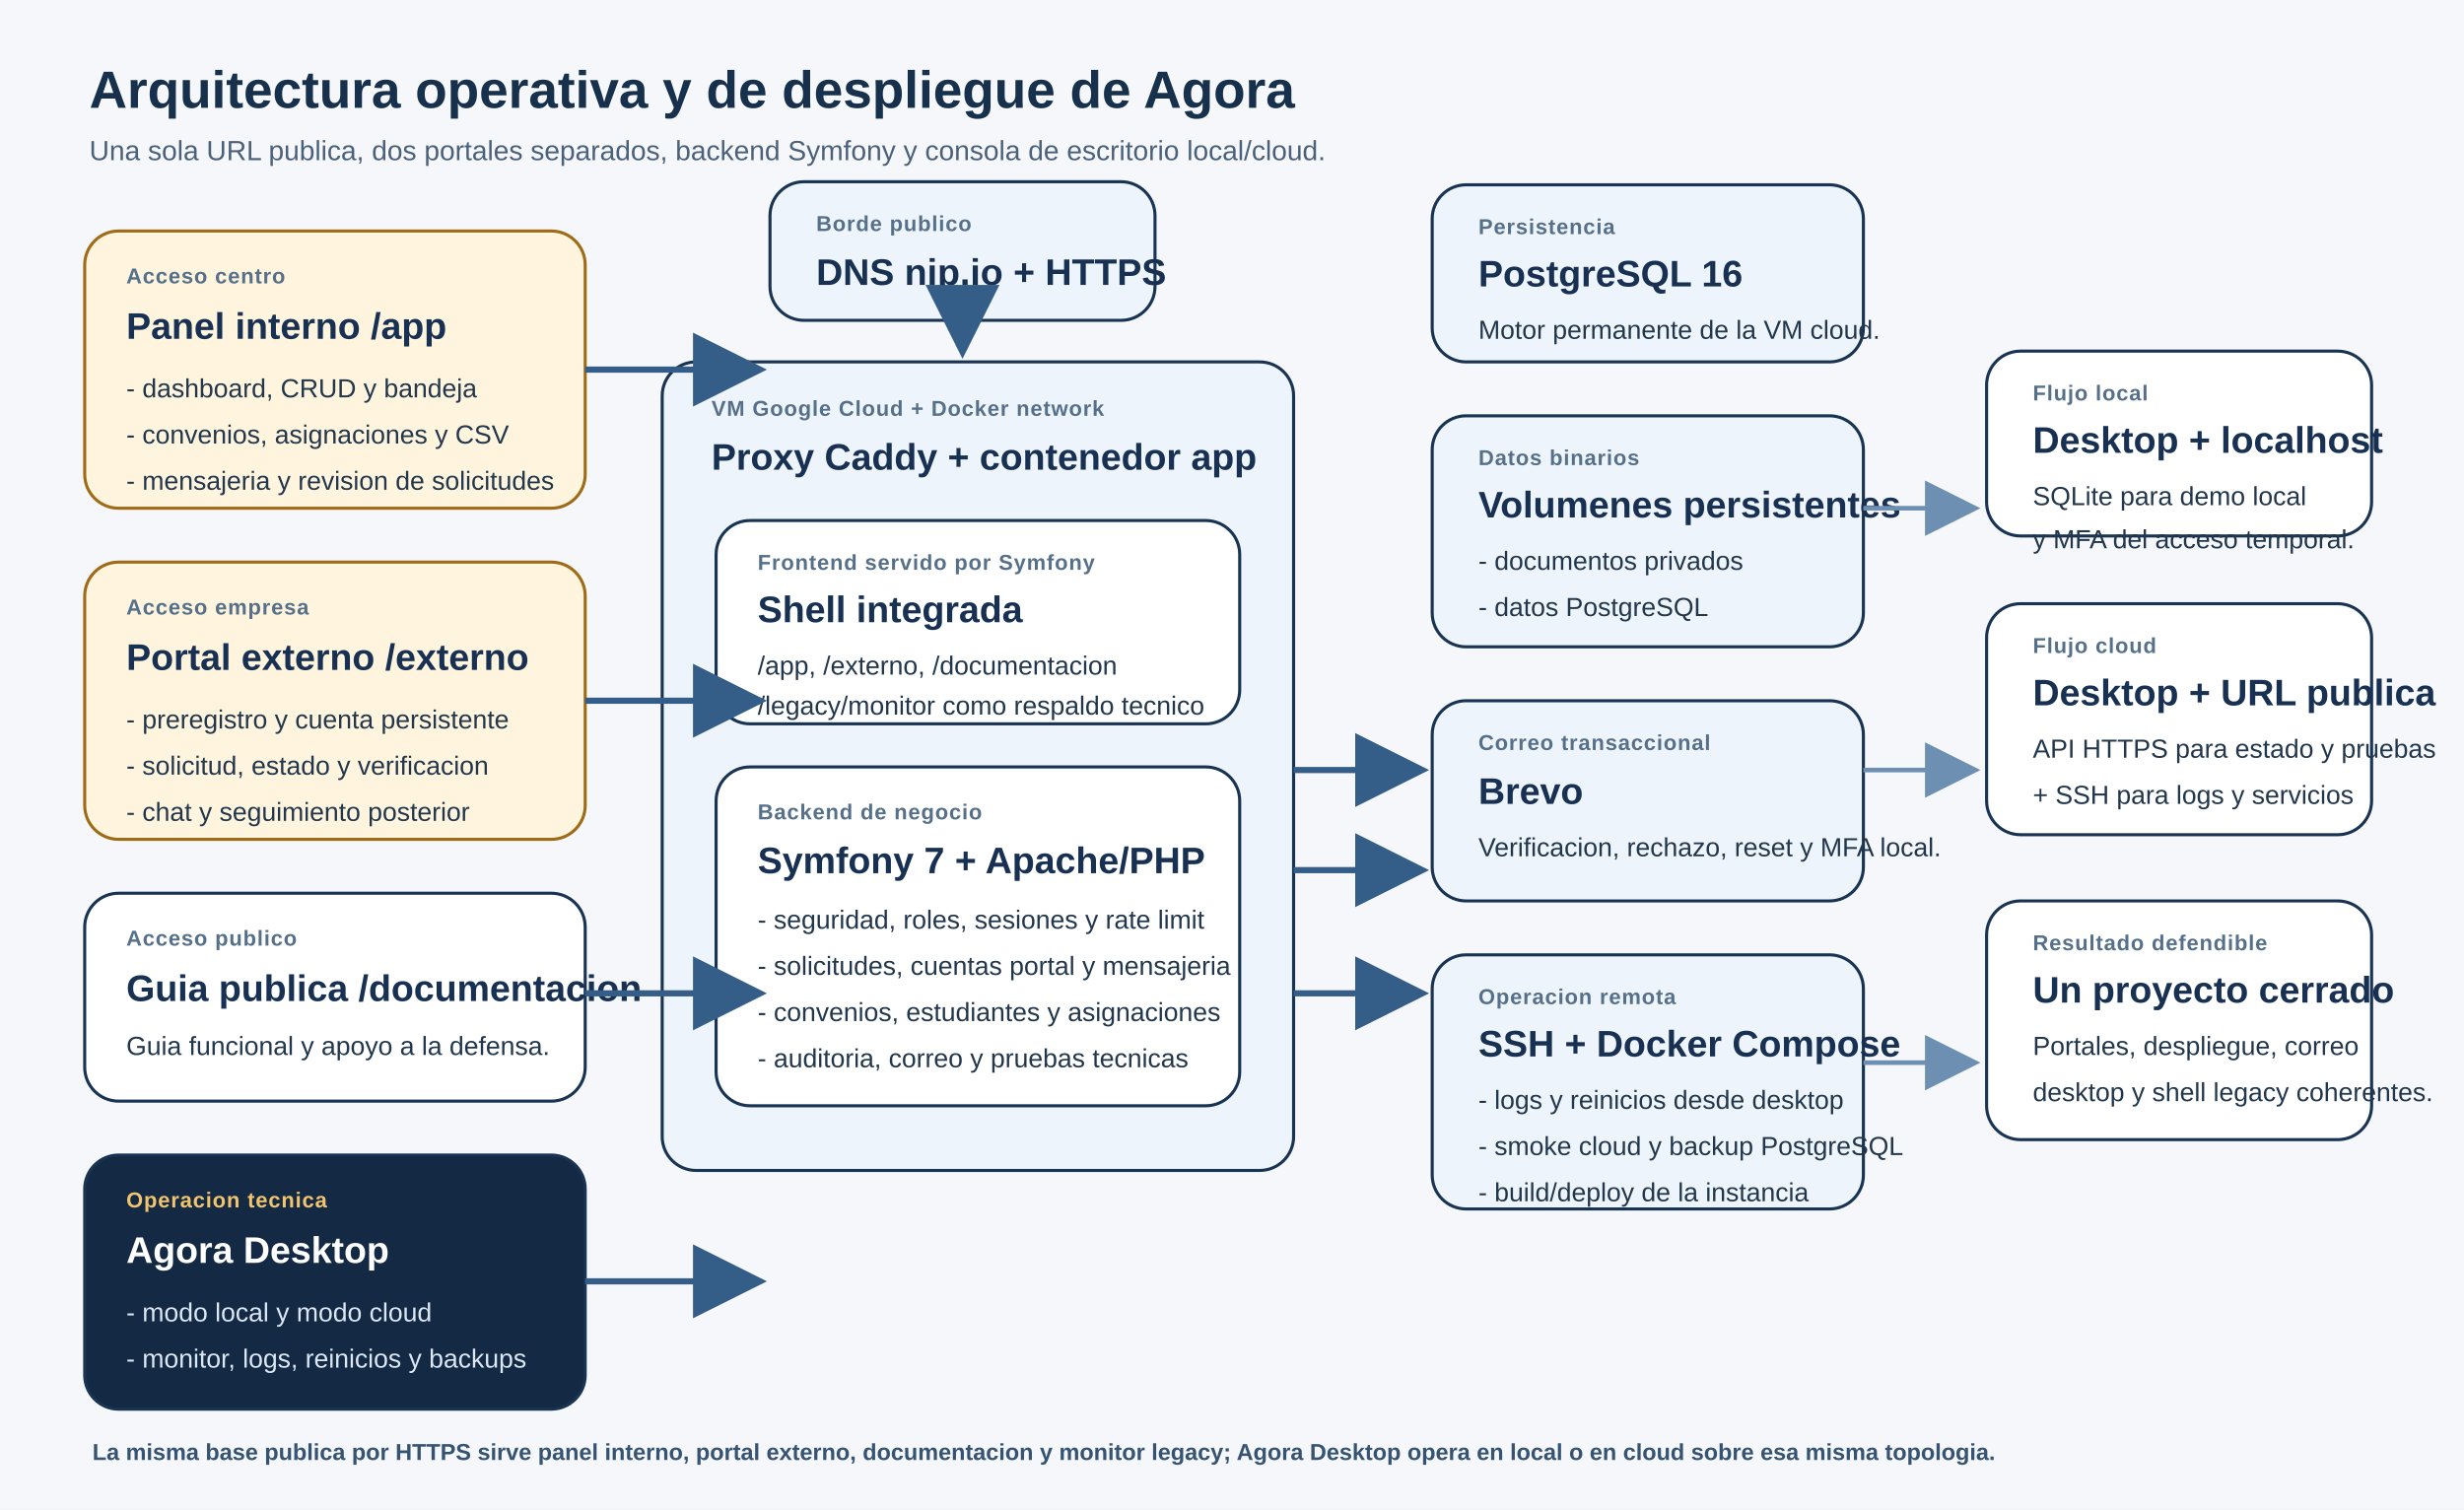
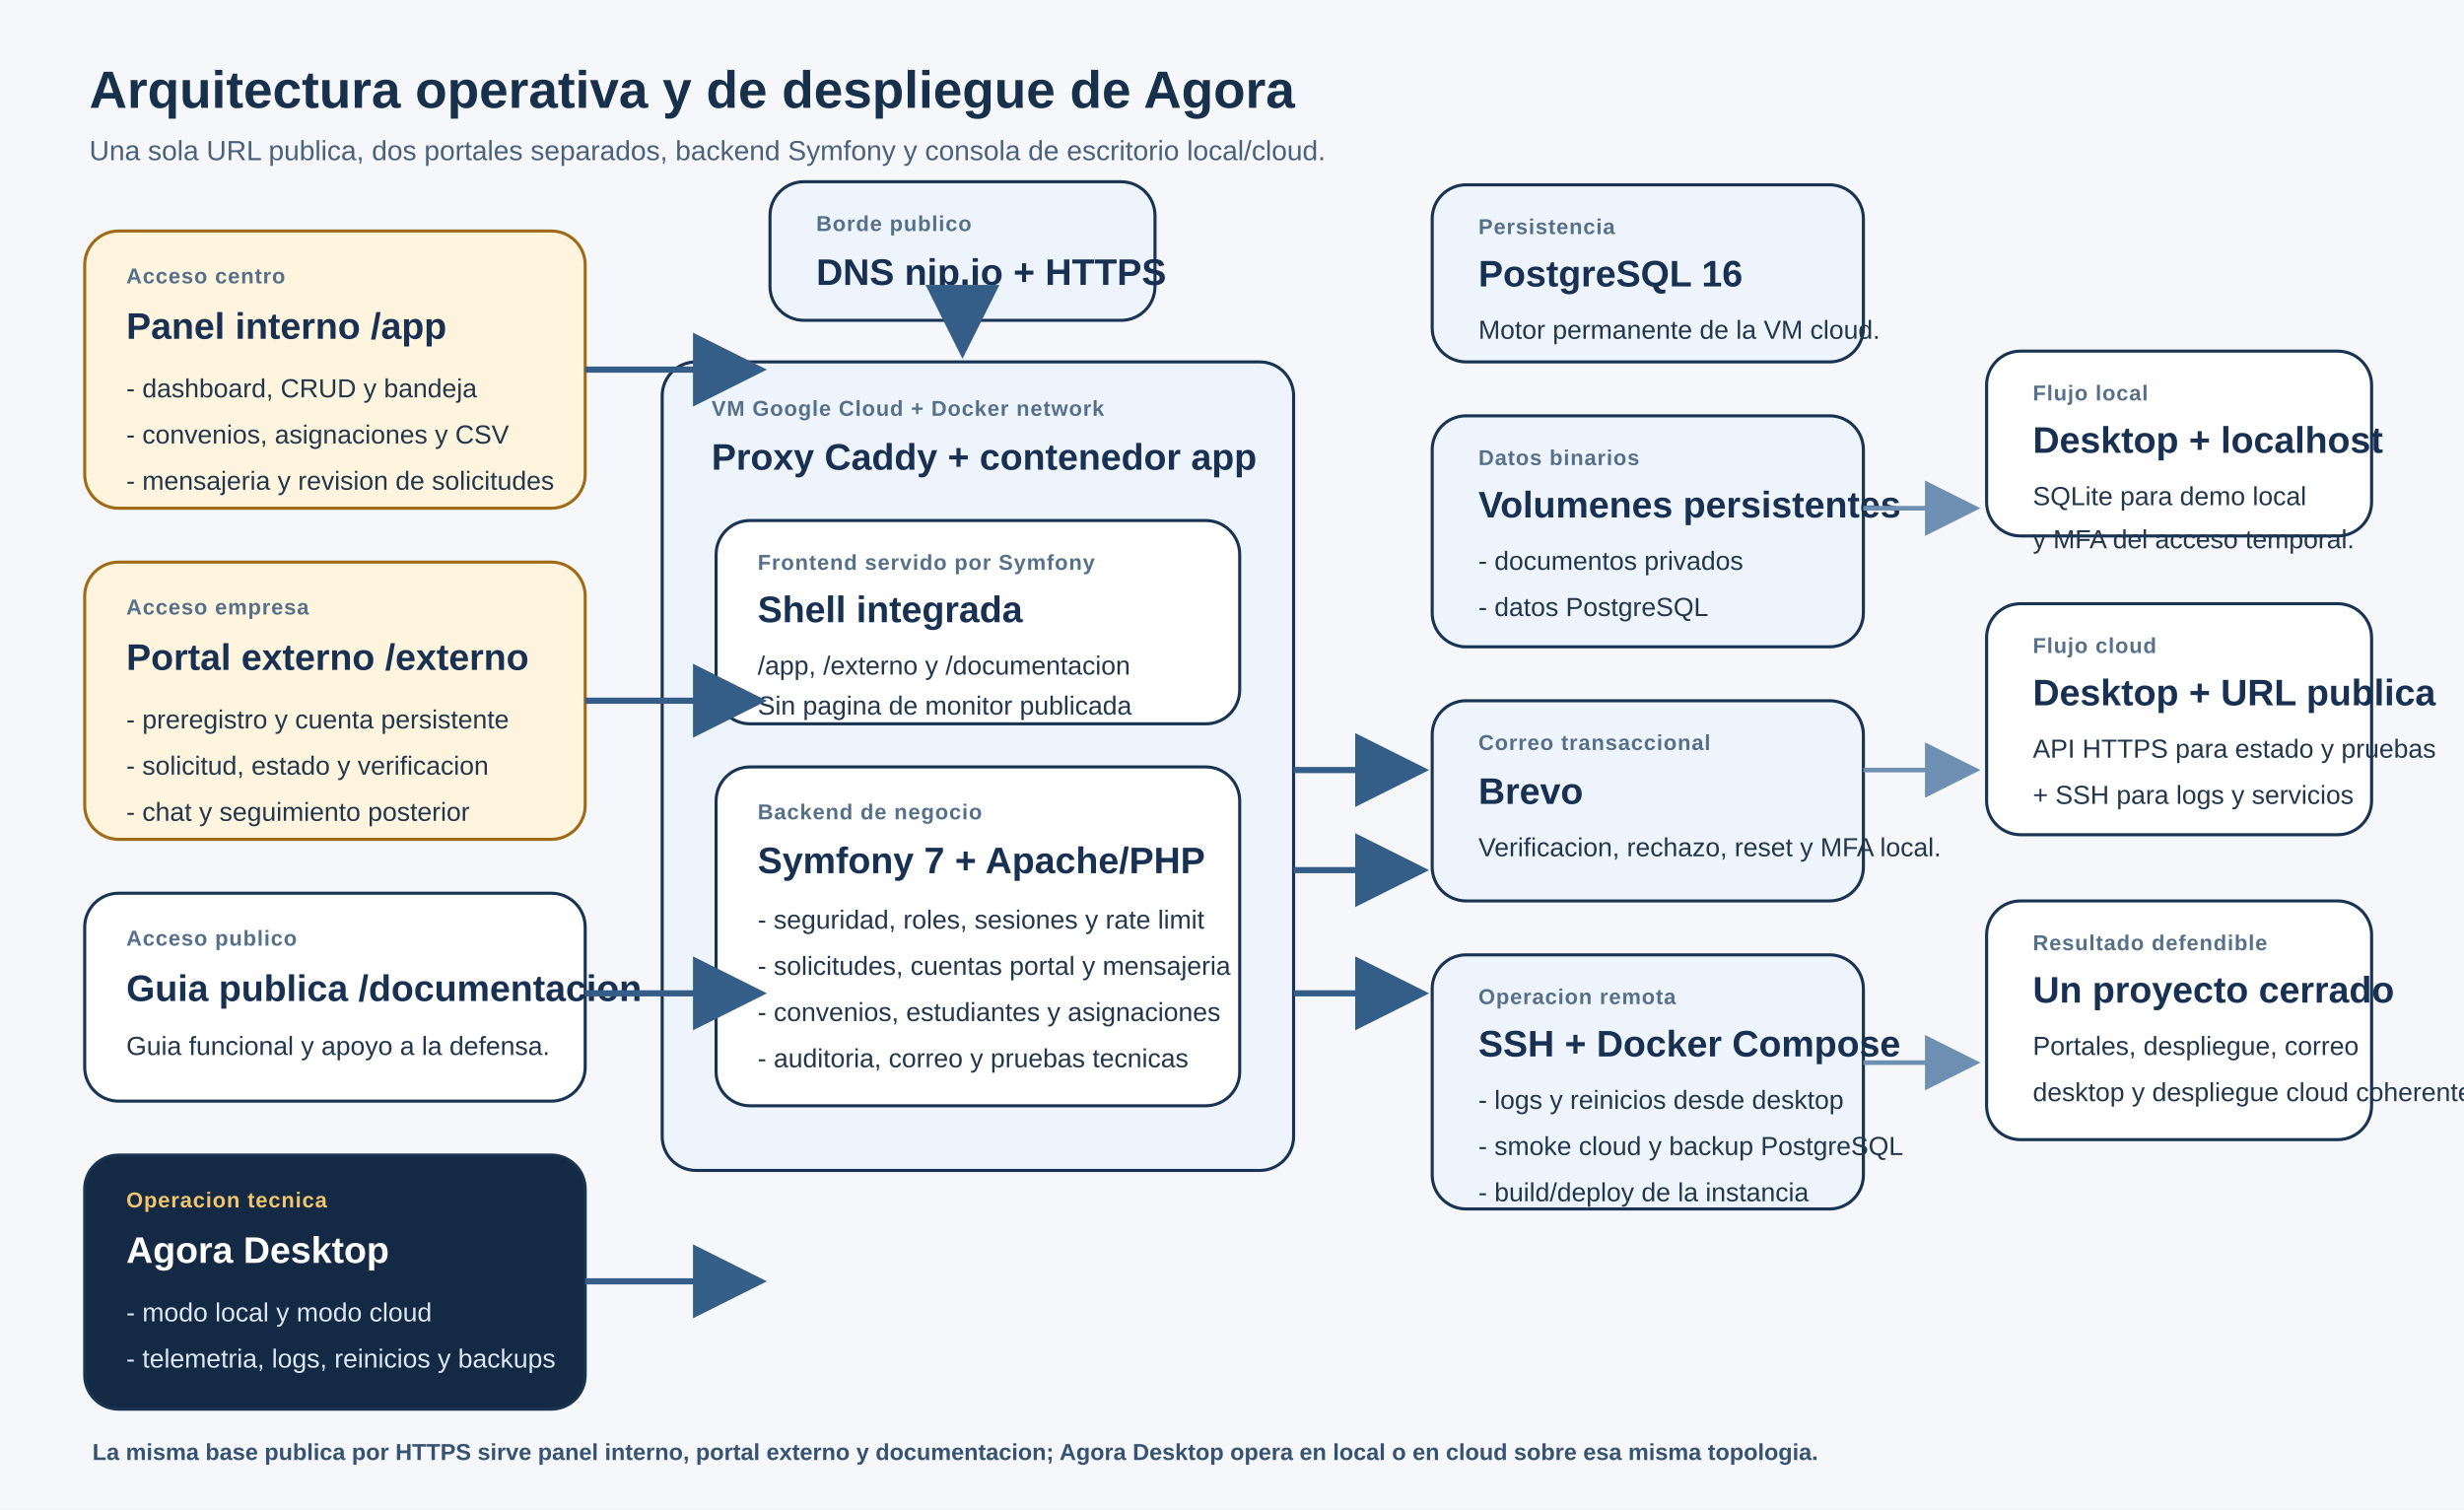
<svg xmlns="http://www.w3.org/2000/svg" width="1600" height="980" viewBox="0 0 1600 980">
  <defs>
    <style>
      .bg { fill: #f5f7fb; }
      .title { font: 700 34px 'Segoe UI', Arial, sans-serif; fill: #17314c; }
      .subtitle { font: 500 18px 'Segoe UI', Arial, sans-serif; fill: #4a6179; }
      .card { fill: #ffffff; stroke: #193352; stroke-width: 2; rx: 22; ry: 22; }
      .card-soft { fill: #eef4fb; stroke: #193352; stroke-width: 2; rx: 22; ry: 22; }
      .card-warm { fill: #fff4de; stroke: #9f6b17; stroke-width: 2; rx: 22; ry: 22; }
      .card-dark { fill: #142a44; stroke: #193352; stroke-width: 2; rx: 22; ry: 22; }
      .head { font: 700 24px 'Segoe UI', Arial, sans-serif; fill: #183153; }
      .head-dark { font: 700 24px 'Segoe UI', Arial, sans-serif; fill: #ffffff; }
      .text { font: 400 17px 'Segoe UI', Arial, sans-serif; fill: #22374b; }
      .text-dark { font: 400 17px 'Segoe UI', Arial, sans-serif; fill: #dce7f5; }
      .small { font: 600 14px 'Segoe UI', Arial, sans-serif; fill: #567089; letter-spacing: 0.04em; text-transform: uppercase; }
      .small-dark { font: 600 14px 'Segoe UI', Arial, sans-serif; fill: #f2c46d; letter-spacing: 0.04em; text-transform: uppercase; }
      .line { stroke: #345e88; stroke-width: 4; fill: none; marker-end: url(#arrow); }
      .line-soft { stroke: #6d8fb2; stroke-width: 3; fill: none; marker-end: url(#arrowSoft); }
      .footer { font: 600 15px 'Segoe UI', Arial, sans-serif; fill: #365472; }
    </style>
    <marker id="arrow" markerWidth="12" markerHeight="12" refX="10" refY="6" orient="auto">
      <path d="M0,0 L12,6 L0,12 z" fill="#345e88" />
    </marker>
    <marker id="arrowSoft" markerWidth="12" markerHeight="12" refX="10" refY="6" orient="auto">
      <path d="M0,0 L12,6 L0,12 z" fill="#6d8fb2" />
    </marker>
  </defs>
  <rect class="bg" x="0" y="0" width="1600" height="980" />
  <text class="title" x="58" y="70">Arquitectura operativa y de despliegue de Agora</text>
  <text class="subtitle" x="58" y="104">Una sola URL publica, dos portales separados, backend Symfony y consola de escritorio local/cloud.</text>
  <rect class="card-warm" x="55" y="150" width="325" height="180" />
  <text class="small" x="82" y="184">Acceso centro</text>
  <text class="head" x="82" y="220">Panel interno /app</text>
  <text class="text" x="82" y="258">- dashboard, CRUD y bandeja</text>
  <text class="text" x="82" y="288">- convenios, asignaciones y CSV</text>
  <text class="text" x="82" y="318">- mensajeria y revision de solicitudes</text>
  <rect class="card-warm" x="55" y="365" width="325" height="180" />
  <text class="small" x="82" y="399">Acceso empresa</text>
  <text class="head" x="82" y="435">Portal externo /externo</text>
  <text class="text" x="82" y="473">- preregistro y cuenta persistente</text>
  <text class="text" x="82" y="503">- solicitud, estado y verificacion</text>
  <text class="text" x="82" y="533">- chat y seguimiento posterior</text>
  <rect class="card" x="55" y="580" width="325" height="135" />
  <text class="small" x="82" y="614">Acceso publico</text>
  <text class="head" x="82" y="650">Guia publica /documentacion</text>
  <text class="text" x="82" y="685">Guia funcional y apoyo a la defensa.</text>
  <rect class="card-dark" x="55" y="750" width="325" height="165" />
  <text class="small-dark" x="82" y="784">Operacion tecnica</text>
  <text class="head-dark" x="82" y="820">Agora Desktop</text>
  <text class="text-dark" x="82" y="858">- modo local y modo cloud</text>
-   <text class="text-dark" x="82" y="888">- monitor, logs, reinicios y backups</text>
+   <text class="text-dark" x="82" y="888">- telemetria, logs, reinicios y backups</text>
  <rect class="card-soft" x="500" y="118" width="250" height="90" />
  <text class="small" x="530" y="150">Borde publico</text>
  <text class="head" x="530" y="185">DNS nip.io + HTTPS</text>
  <rect class="card-soft" x="430" y="235" width="410" height="525" />
  <text class="small" x="462" y="270">VM Google Cloud + Docker network</text>
  <text class="head" x="462" y="305">Proxy Caddy + contenedor app</text>
  <rect class="card" x="465" y="338" width="340" height="132" />
  <text class="small" x="492" y="370">Frontend servido por Symfony</text>
  <text class="head" x="492" y="404">Shell integrada</text>
-   <text class="text" x="492" y="438">/app, /externo, /documentacion</text>
-   <text class="text" x="492" y="464">/legacy/monitor como respaldo tecnico</text>
+   <text class="text" x="492" y="438">/app, /externo y /documentacion</text>
+   <text class="text" x="492" y="464">Sin pagina de monitor publicada</text>
  <rect class="card" x="465" y="498" width="340" height="220" />
  <text class="small" x="492" y="532">Backend de negocio</text>
  <text class="head" x="492" y="567">Symfony 7 + Apache/PHP</text>
  <text class="text" x="492" y="603">- seguridad, roles, sesiones y rate limit</text>
  <text class="text" x="492" y="633">- solicitudes, cuentas portal y mensajeria</text>
  <text class="text" x="492" y="663">- convenios, estudiantes y asignaciones</text>
  <text class="text" x="492" y="693">- auditoria, correo y pruebas tecnicas</text>
  <rect class="card-soft" x="930" y="120" width="280" height="115" />
  <text class="small" x="960" y="152">Persistencia</text>
  <text class="head" x="960" y="186">PostgreSQL 16</text>
  <text class="text" x="960" y="220">Motor permanente de la VM cloud.</text>
  <rect class="card-soft" x="930" y="270" width="280" height="150" />
  <text class="small" x="960" y="302">Datos binarios</text>
  <text class="head" x="960" y="336">Volumenes persistentes</text>
  <text class="text" x="960" y="370">- documentos privados</text>
  <text class="text" x="960" y="400">- datos PostgreSQL</text>
  <rect class="card-soft" x="930" y="455" width="280" height="130" />
  <text class="small" x="960" y="487">Correo transaccional</text>
  <text class="head" x="960" y="522">Brevo</text>
  <text class="text" x="960" y="556">Verificacion, rechazo, reset y MFA local.</text>
  <rect class="card-soft" x="930" y="620" width="280" height="165" />
  <text class="small" x="960" y="652">Operacion remota</text>
  <text class="head" x="960" y="686">SSH + Docker Compose</text>
  <text class="text" x="960" y="720">- logs y reinicios desde desktop</text>
  <text class="text" x="960" y="750">- smoke cloud y backup PostgreSQL</text>
  <text class="text" x="960" y="780">- build/deploy de la instancia</text>
  <rect class="card" x="1290" y="228" width="250" height="120" />
  <text class="small" x="1320" y="260">Flujo local</text>
  <text class="head" x="1320" y="294">Desktop + localhost</text>
  <text class="text" x="1320" y="328">SQLite para demo local</text>
  <text class="text" x="1320" y="356">y MFA del acceso temporal.</text>
  <rect class="card" x="1290" y="392" width="250" height="150" />
  <text class="small" x="1320" y="424">Flujo cloud</text>
  <text class="head" x="1320" y="458">Desktop + URL publica</text>
  <text class="text" x="1320" y="492">API HTTPS para estado y pruebas</text>
  <text class="text" x="1320" y="522">+ SSH para logs y servicios</text>
  <rect class="card" x="1290" y="585" width="250" height="155" />
  <text class="small" x="1320" y="617">Resultado defendible</text>
  <text class="head" x="1320" y="651">Un proyecto cerrado</text>
  <text class="text" x="1320" y="685">Portales, despliegue, correo</text>
-   <text class="text" x="1320" y="715">desktop y shell legacy coherentes.</text>
+   <text class="text" x="1320" y="715">desktop y despliegue cloud coherentes.</text>
  <path class="line" d="M380 240 H490" />
  <path class="line" d="M380 455 H490" />
  <path class="line" d="M380 645 H490" />
  <path class="line" d="M380 832 H490" />
  <path class="line" d="M625 208 V225" />
  <path class="line" d="M840 500 H920" />
  <path class="line" d="M840 565 H920" />
  <path class="line" d="M840 645 H920" />
  <path class="line-soft" d="M1210 500 H1280" />
  <path class="line-soft" d="M1210 690 H1280" />
  <path class="line-soft" d="M1210 330 H1280" />
-   <text class="footer" x="60" y="948">La misma base publica por HTTPS sirve panel interno, portal externo, documentacion y monitor legacy; Agora Desktop opera en local o en cloud sobre esa misma topologia.</text>
+   <text class="footer" x="60" y="948">La misma base publica por HTTPS sirve panel interno, portal externo y documentacion; Agora Desktop opera en local o en cloud sobre esa misma topologia.</text>
</svg>
